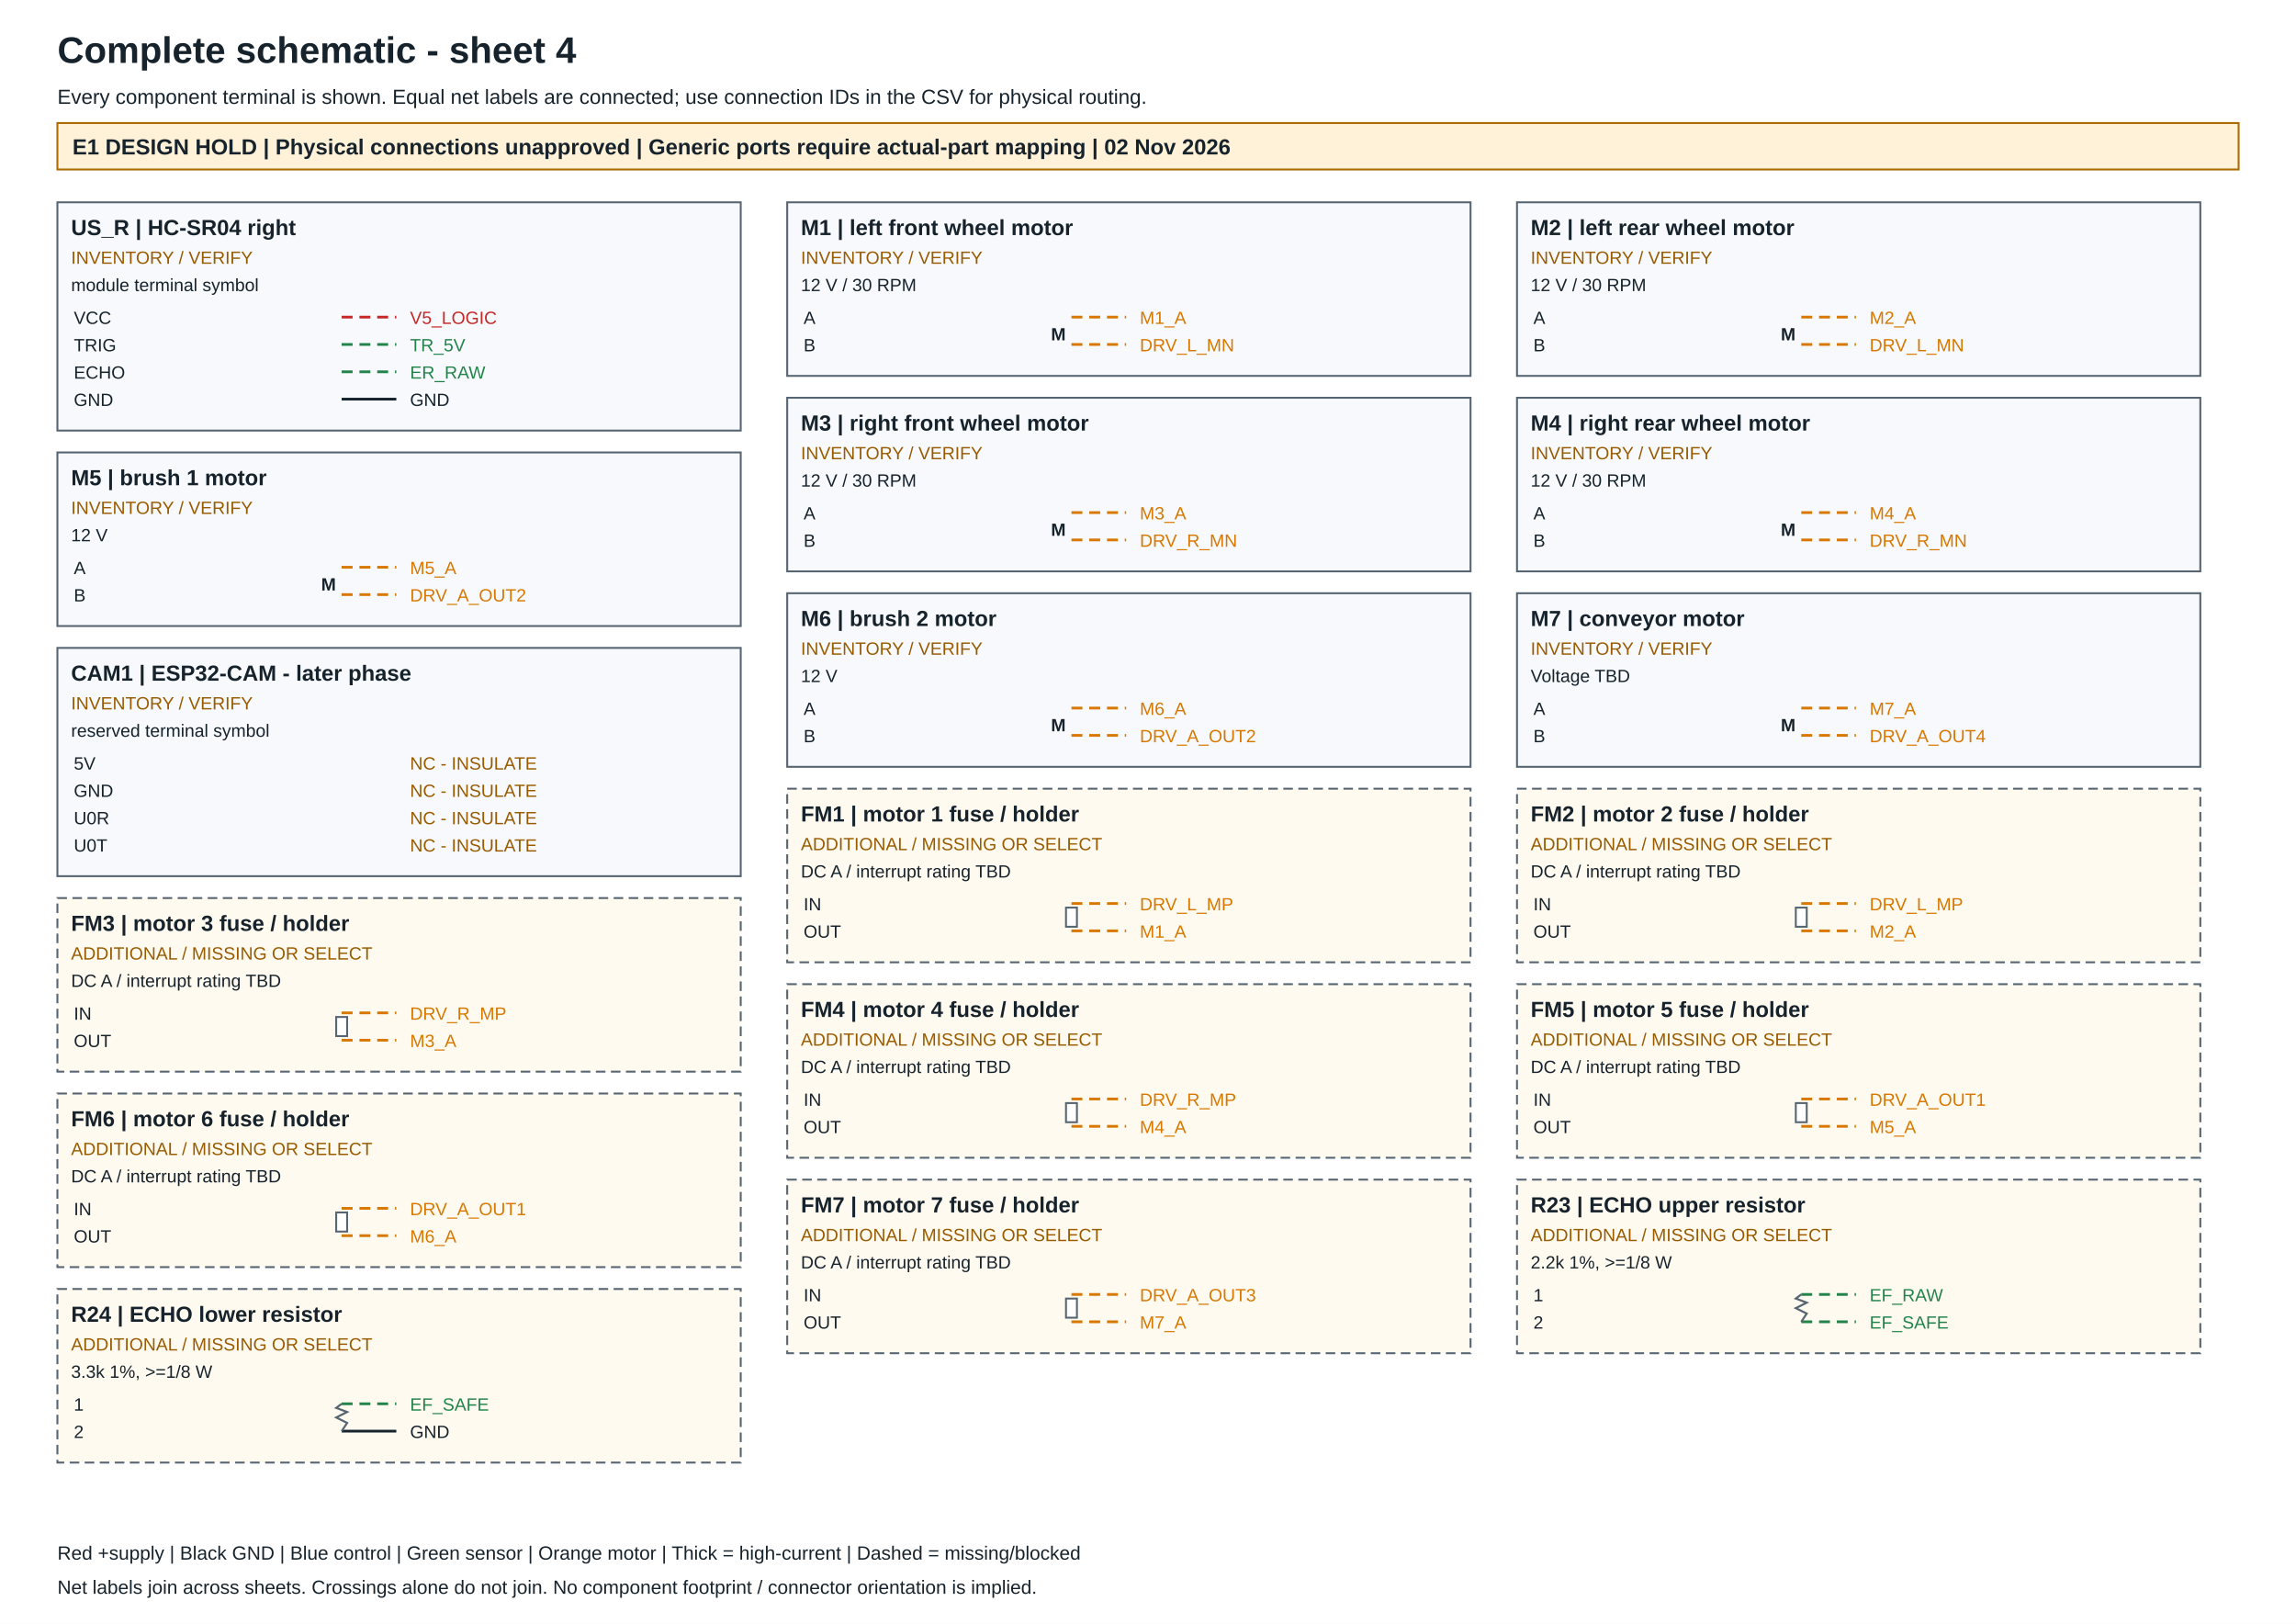
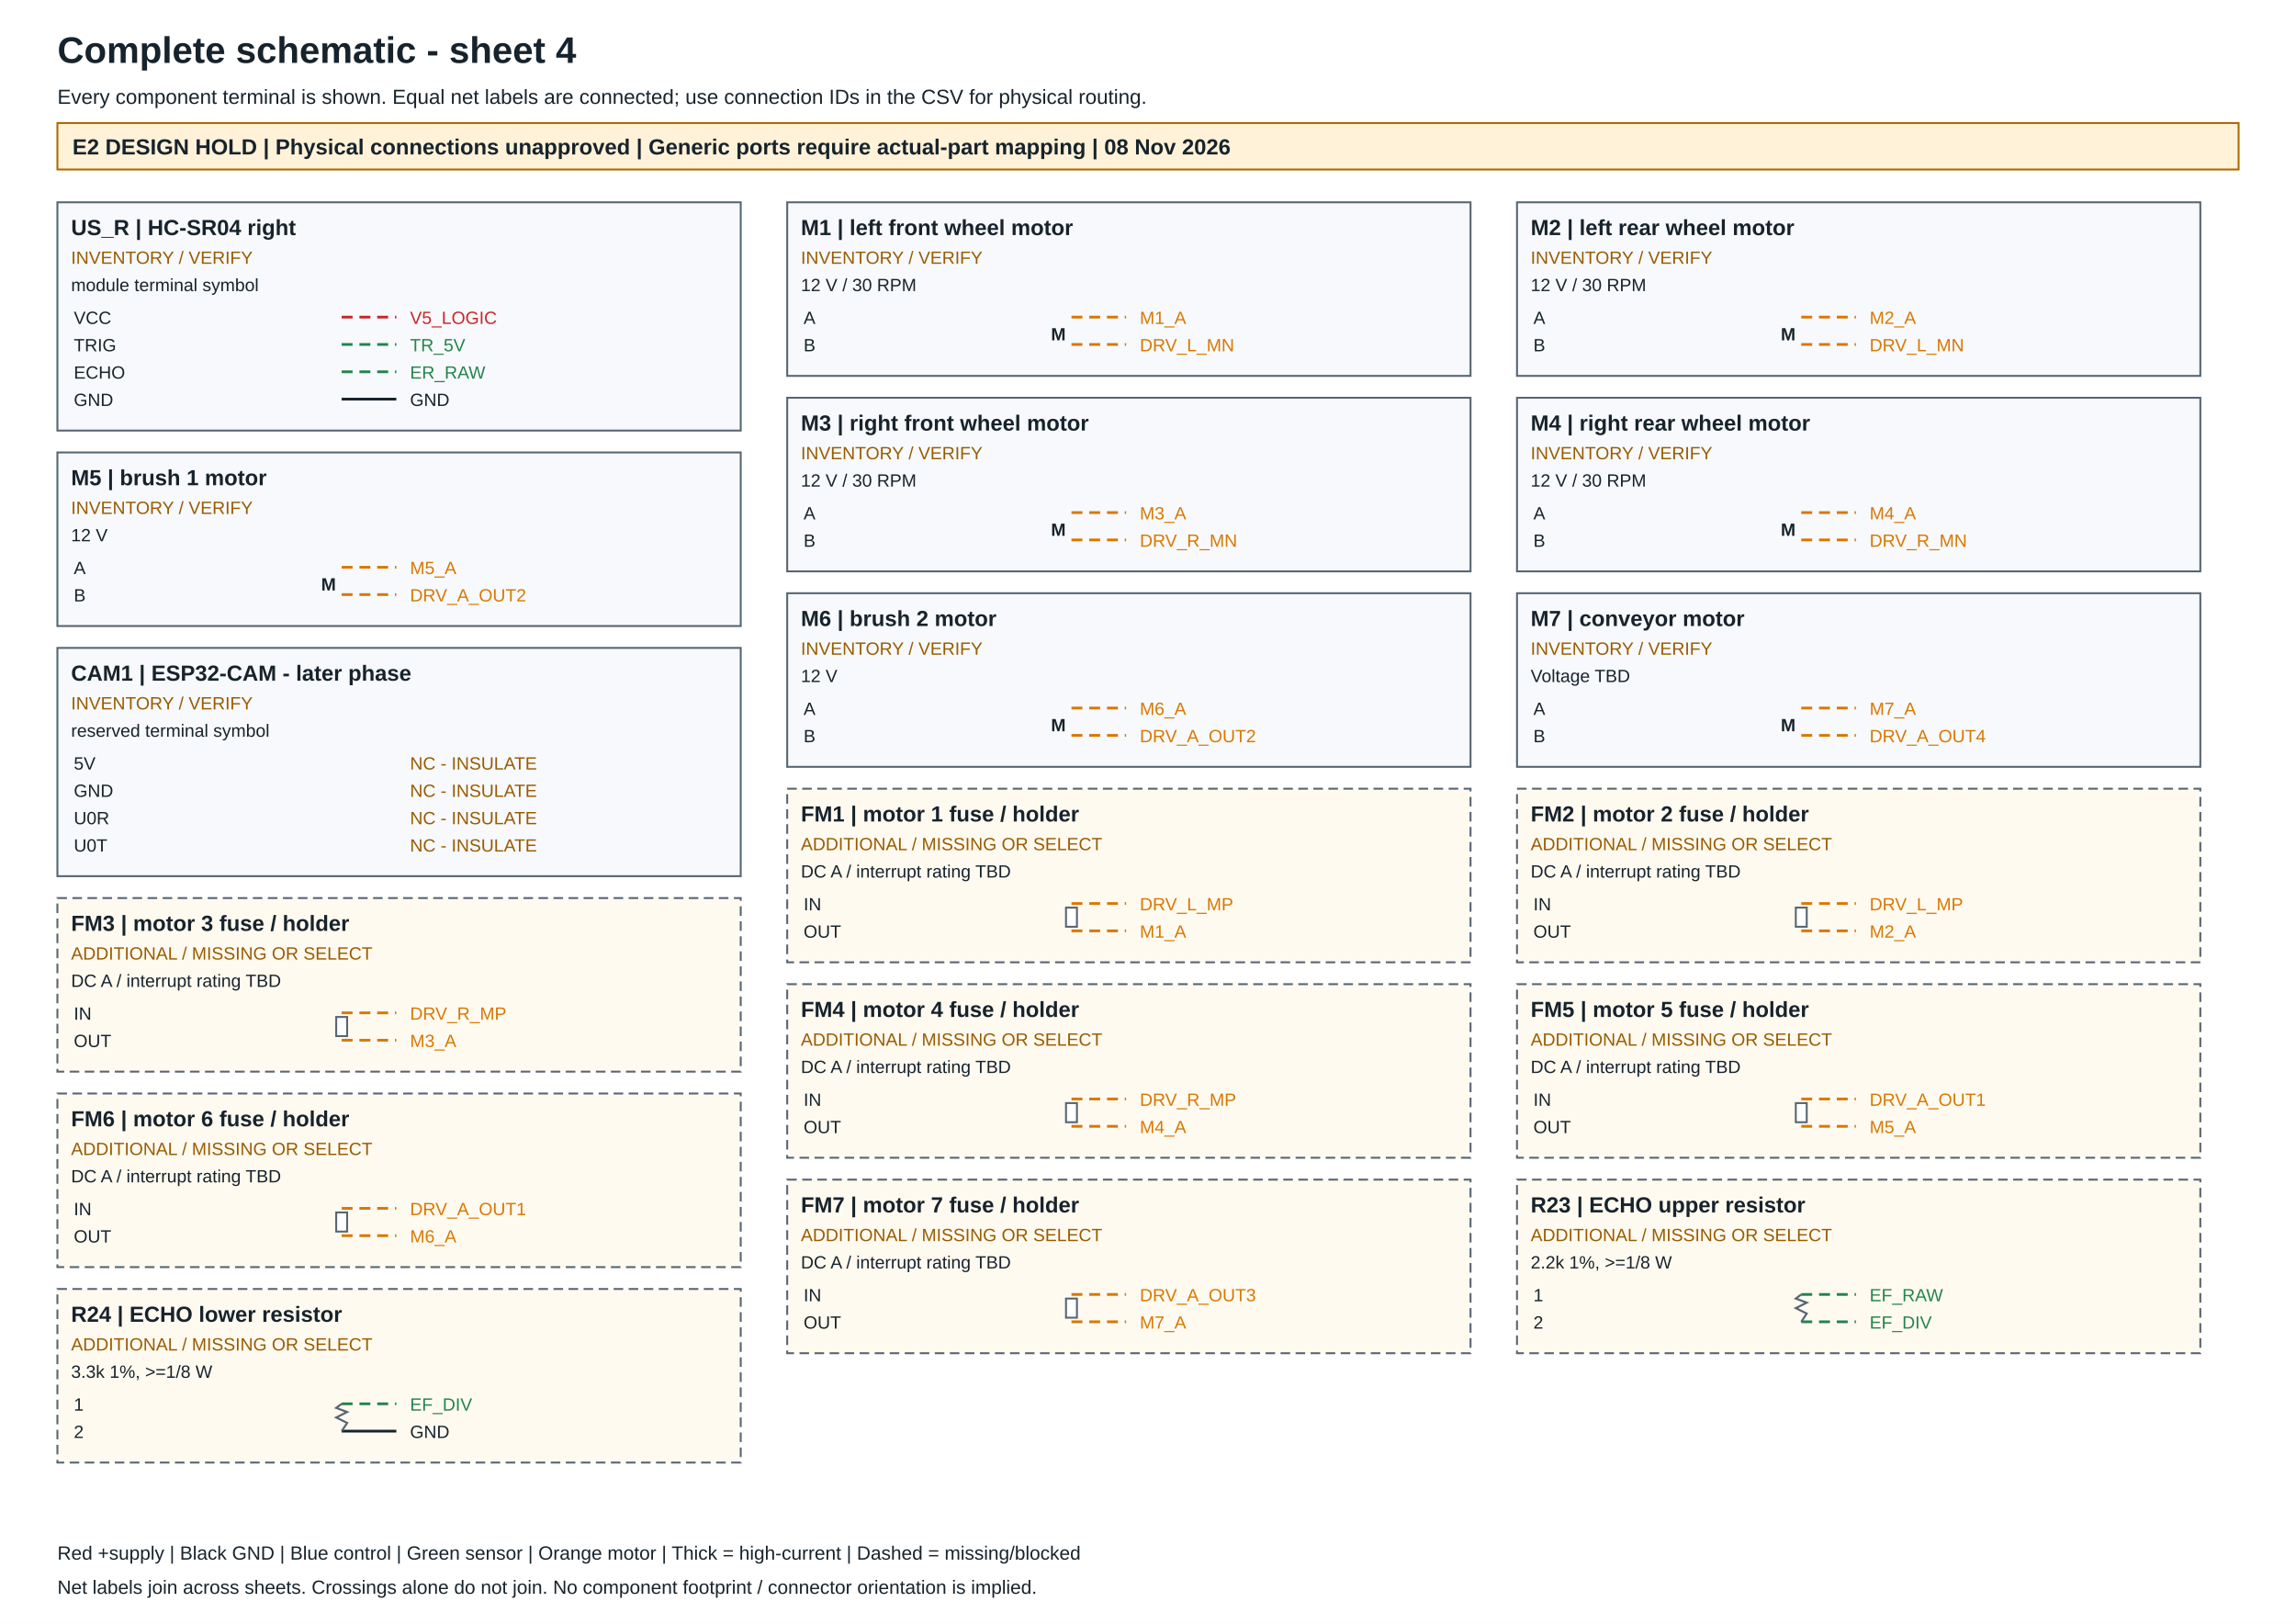
<svg xmlns="http://www.w3.org/2000/svg" width="420mm" height="297mm" viewBox="0 0 1680 1188">
  <rect width="1680" height="1188" fill="white" />
  <text x="42" y="46" font-family="Arial, sans-serif" font-size="27" font-weight="bold" fill="#17232c">Complete schematic - sheet 4</text>
  <text x="42" y="76" font-family="Arial, sans-serif" font-size="15" font-weight="normal" fill="#17232c">Every component terminal is shown. Equal net labels are connected; use connection IDs in the CSV for physical routing.</text>
  <rect x="42" y="90" width="1596" height="34" fill="#fff2d8" stroke="#ad6a00" stroke-width="1.4" />
-   <text x="53" y="113" font-family="Arial, sans-serif" font-size="16" font-weight="bold" fill="#17232c">E1 DESIGN HOLD | Physical connections unapproved | Generic ports require actual-part mapping | 02 Nov 2026</text>
+   <text x="53" y="113" font-family="Arial, sans-serif" font-size="16" font-weight="bold" fill="#17232c">E2 DESIGN HOLD | Physical connections unapproved | Generic ports require actual-part mapping | 08 Nov 2026</text>
  <text x="42" y="1141" font-family="Arial, sans-serif" font-size="14" font-weight="normal" fill="#17232c">Red +supply | Black GND | Blue control | Green sensor | Orange motor | Thick = high-current | Dashed = missing/blocked</text>
  <text x="42" y="1166" font-family="Arial, sans-serif" font-size="14" font-weight="normal" fill="#17232c">Net labels join across sheets. Crossings alone do not join. No component footprint / connector orientation is implied.</text>
  <rect x="42" y="148" width="500" height="167" fill="#f7f9fc" stroke="#576572" stroke-width="1.4" />
  <text x="52" y="172" font-family="Arial, sans-serif" font-size="16" font-weight="bold" fill="#17232c">US_R | HC-SR04 right</text>
  <text x="52" y="193" font-family="Arial, sans-serif" font-size="13" font-weight="normal" fill="#995b00">INVENTORY / VERIFY</text>
  <text x="52" y="213" font-family="Arial, sans-serif" font-size="13" font-weight="normal" fill="#17232c">module terminal symbol</text>
  <text x="54" y="237" font-family="Arial, sans-serif" font-size="13" font-weight="normal" fill="#17232c">VCC</text>
  <polyline points="250,232 290,232" fill="none" stroke="#c62828" stroke-width="2" stroke-dasharray="8 5" />
  <text data-terminal="US_R.VCC" data-net="V5_LOGIC" x="300" y="237" font-family="Arial, sans-serif" font-size="13" font-weight="normal" fill="#c62828">V5_LOGIC</text>
  <text x="54" y="257" font-family="Arial, sans-serif" font-size="13" font-weight="normal" fill="#17232c">TRIG</text>
  <polyline points="250,252 290,252" fill="none" stroke="#23844b" stroke-width="2" stroke-dasharray="8 5" />
  <text data-terminal="US_R.TRIG" data-net="TR_5V" x="300" y="257" font-family="Arial, sans-serif" font-size="13" font-weight="normal" fill="#23844b">TR_5V</text>
  <text x="54" y="277" font-family="Arial, sans-serif" font-size="13" font-weight="normal" fill="#17232c">ECHO</text>
  <polyline points="250,272 290,272" fill="none" stroke="#23844b" stroke-width="2" stroke-dasharray="8 5" />
  <text data-terminal="US_R.ECHO" data-net="ER_RAW" x="300" y="277" font-family="Arial, sans-serif" font-size="13" font-weight="normal" fill="#23844b">ER_RAW</text>
  <text x="54" y="297" font-family="Arial, sans-serif" font-size="13" font-weight="normal" fill="#17232c">GND</text>
  <polyline points="250,292 290,292" fill="none" stroke="#17232c" stroke-width="2" />
  <text data-terminal="US_R.GND" data-net="GND" x="300" y="297" font-family="Arial, sans-serif" font-size="13" font-weight="normal" fill="#17232c">GND</text>
  <rect x="576" y="148" width="500" height="127" fill="#f7f9fc" stroke="#576572" stroke-width="1.4" />
  <text x="586" y="172" font-family="Arial, sans-serif" font-size="16" font-weight="bold" fill="#17232c">M1 | left front wheel motor</text>
  <text x="586" y="193" font-family="Arial, sans-serif" font-size="13" font-weight="normal" fill="#995b00">INVENTORY / VERIFY</text>
  <text x="586" y="213" font-family="Arial, sans-serif" font-size="13" font-weight="normal" fill="#17232c">12 V / 30 RPM</text>
  <text x="588" y="237" font-family="Arial, sans-serif" font-size="13" font-weight="normal" fill="#17232c">A</text>
  <polyline points="784,232 824,232" fill="none" stroke="#d87800" stroke-width="2" stroke-dasharray="8 5" />
  <text data-terminal="M1.A" data-net="M1_A" x="834" y="237" font-family="Arial, sans-serif" font-size="13" font-weight="normal" fill="#d87800">M1_A</text>
  <text x="588" y="257" font-family="Arial, sans-serif" font-size="13" font-weight="normal" fill="#17232c">B</text>
  <polyline points="784,252 824,252" fill="none" stroke="#d87800" stroke-width="2" stroke-dasharray="8 5" />
  <text data-terminal="M1.B" data-net="DRV_L_MN" x="834" y="257" font-family="Arial, sans-serif" font-size="13" font-weight="normal" fill="#d87800">DRV_L_MN</text>
  <text x="769" y="249" font-family="Arial, sans-serif" font-size="13" font-weight="bold" fill="#17232c">M</text>
  <rect x="1110" y="148" width="500" height="127" fill="#f7f9fc" stroke="#576572" stroke-width="1.4" />
  <text x="1120" y="172" font-family="Arial, sans-serif" font-size="16" font-weight="bold" fill="#17232c">M2 | left rear wheel motor</text>
  <text x="1120" y="193" font-family="Arial, sans-serif" font-size="13" font-weight="normal" fill="#995b00">INVENTORY / VERIFY</text>
  <text x="1120" y="213" font-family="Arial, sans-serif" font-size="13" font-weight="normal" fill="#17232c">12 V / 30 RPM</text>
  <text x="1122" y="237" font-family="Arial, sans-serif" font-size="13" font-weight="normal" fill="#17232c">A</text>
  <polyline points="1318,232 1358,232" fill="none" stroke="#d87800" stroke-width="2" stroke-dasharray="8 5" />
  <text data-terminal="M2.A" data-net="M2_A" x="1368" y="237" font-family="Arial, sans-serif" font-size="13" font-weight="normal" fill="#d87800">M2_A</text>
  <text x="1122" y="257" font-family="Arial, sans-serif" font-size="13" font-weight="normal" fill="#17232c">B</text>
  <polyline points="1318,252 1358,252" fill="none" stroke="#d87800" stroke-width="2" stroke-dasharray="8 5" />
  <text data-terminal="M2.B" data-net="DRV_L_MN" x="1368" y="257" font-family="Arial, sans-serif" font-size="13" font-weight="normal" fill="#d87800">DRV_L_MN</text>
  <text x="1303" y="249" font-family="Arial, sans-serif" font-size="13" font-weight="bold" fill="#17232c">M</text>
  <rect x="576" y="291" width="500" height="127" fill="#f7f9fc" stroke="#576572" stroke-width="1.4" />
  <text x="586" y="315" font-family="Arial, sans-serif" font-size="16" font-weight="bold" fill="#17232c">M3 | right front wheel motor</text>
  <text x="586" y="336" font-family="Arial, sans-serif" font-size="13" font-weight="normal" fill="#995b00">INVENTORY / VERIFY</text>
  <text x="586" y="356" font-family="Arial, sans-serif" font-size="13" font-weight="normal" fill="#17232c">12 V / 30 RPM</text>
  <text x="588" y="380" font-family="Arial, sans-serif" font-size="13" font-weight="normal" fill="#17232c">A</text>
  <polyline points="784,375 824,375" fill="none" stroke="#d87800" stroke-width="2" stroke-dasharray="8 5" />
  <text data-terminal="M3.A" data-net="M3_A" x="834" y="380" font-family="Arial, sans-serif" font-size="13" font-weight="normal" fill="#d87800">M3_A</text>
  <text x="588" y="400" font-family="Arial, sans-serif" font-size="13" font-weight="normal" fill="#17232c">B</text>
  <polyline points="784,395 824,395" fill="none" stroke="#d87800" stroke-width="2" stroke-dasharray="8 5" />
  <text data-terminal="M3.B" data-net="DRV_R_MN" x="834" y="400" font-family="Arial, sans-serif" font-size="13" font-weight="normal" fill="#d87800">DRV_R_MN</text>
  <text x="769" y="392" font-family="Arial, sans-serif" font-size="13" font-weight="bold" fill="#17232c">M</text>
  <rect x="1110" y="291" width="500" height="127" fill="#f7f9fc" stroke="#576572" stroke-width="1.4" />
  <text x="1120" y="315" font-family="Arial, sans-serif" font-size="16" font-weight="bold" fill="#17232c">M4 | right rear wheel motor</text>
  <text x="1120" y="336" font-family="Arial, sans-serif" font-size="13" font-weight="normal" fill="#995b00">INVENTORY / VERIFY</text>
  <text x="1120" y="356" font-family="Arial, sans-serif" font-size="13" font-weight="normal" fill="#17232c">12 V / 30 RPM</text>
  <text x="1122" y="380" font-family="Arial, sans-serif" font-size="13" font-weight="normal" fill="#17232c">A</text>
  <polyline points="1318,375 1358,375" fill="none" stroke="#d87800" stroke-width="2" stroke-dasharray="8 5" />
  <text data-terminal="M4.A" data-net="M4_A" x="1368" y="380" font-family="Arial, sans-serif" font-size="13" font-weight="normal" fill="#d87800">M4_A</text>
  <text x="1122" y="400" font-family="Arial, sans-serif" font-size="13" font-weight="normal" fill="#17232c">B</text>
  <polyline points="1318,395 1358,395" fill="none" stroke="#d87800" stroke-width="2" stroke-dasharray="8 5" />
  <text data-terminal="M4.B" data-net="DRV_R_MN" x="1368" y="400" font-family="Arial, sans-serif" font-size="13" font-weight="normal" fill="#d87800">DRV_R_MN</text>
  <text x="1303" y="392" font-family="Arial, sans-serif" font-size="13" font-weight="bold" fill="#17232c">M</text>
  <rect x="42" y="331" width="500" height="127" fill="#f7f9fc" stroke="#576572" stroke-width="1.4" />
  <text x="52" y="355" font-family="Arial, sans-serif" font-size="16" font-weight="bold" fill="#17232c">M5 | brush 1 motor</text>
  <text x="52" y="376" font-family="Arial, sans-serif" font-size="13" font-weight="normal" fill="#995b00">INVENTORY / VERIFY</text>
  <text x="52" y="396" font-family="Arial, sans-serif" font-size="13" font-weight="normal" fill="#17232c">12 V</text>
  <text x="54" y="420" font-family="Arial, sans-serif" font-size="13" font-weight="normal" fill="#17232c">A</text>
  <polyline points="250,415 290,415" fill="none" stroke="#d87800" stroke-width="2" stroke-dasharray="8 5" />
  <text data-terminal="M5.A" data-net="M5_A" x="300" y="420" font-family="Arial, sans-serif" font-size="13" font-weight="normal" fill="#d87800">M5_A</text>
  <text x="54" y="440" font-family="Arial, sans-serif" font-size="13" font-weight="normal" fill="#17232c">B</text>
  <polyline points="250,435 290,435" fill="none" stroke="#d87800" stroke-width="2" stroke-dasharray="8 5" />
  <text data-terminal="M5.B" data-net="DRV_A_OUT2" x="300" y="440" font-family="Arial, sans-serif" font-size="13" font-weight="normal" fill="#d87800">DRV_A_OUT2</text>
  <text x="235" y="432" font-family="Arial, sans-serif" font-size="13" font-weight="bold" fill="#17232c">M</text>
  <rect x="576" y="434" width="500" height="127" fill="#f7f9fc" stroke="#576572" stroke-width="1.4" />
  <text x="586" y="458" font-family="Arial, sans-serif" font-size="16" font-weight="bold" fill="#17232c">M6 | brush 2 motor</text>
  <text x="586" y="479" font-family="Arial, sans-serif" font-size="13" font-weight="normal" fill="#995b00">INVENTORY / VERIFY</text>
  <text x="586" y="499" font-family="Arial, sans-serif" font-size="13" font-weight="normal" fill="#17232c">12 V</text>
  <text x="588" y="523" font-family="Arial, sans-serif" font-size="13" font-weight="normal" fill="#17232c">A</text>
  <polyline points="784,518 824,518" fill="none" stroke="#d87800" stroke-width="2" stroke-dasharray="8 5" />
  <text data-terminal="M6.A" data-net="M6_A" x="834" y="523" font-family="Arial, sans-serif" font-size="13" font-weight="normal" fill="#d87800">M6_A</text>
  <text x="588" y="543" font-family="Arial, sans-serif" font-size="13" font-weight="normal" fill="#17232c">B</text>
  <polyline points="784,538 824,538" fill="none" stroke="#d87800" stroke-width="2" stroke-dasharray="8 5" />
  <text data-terminal="M6.B" data-net="DRV_A_OUT2" x="834" y="543" font-family="Arial, sans-serif" font-size="13" font-weight="normal" fill="#d87800">DRV_A_OUT2</text>
  <text x="769" y="535" font-family="Arial, sans-serif" font-size="13" font-weight="bold" fill="#17232c">M</text>
  <rect x="1110" y="434" width="500" height="127" fill="#f7f9fc" stroke="#576572" stroke-width="1.4" />
  <text x="1120" y="458" font-family="Arial, sans-serif" font-size="16" font-weight="bold" fill="#17232c">M7 | conveyor motor</text>
  <text x="1120" y="479" font-family="Arial, sans-serif" font-size="13" font-weight="normal" fill="#995b00">INVENTORY / VERIFY</text>
  <text x="1120" y="499" font-family="Arial, sans-serif" font-size="13" font-weight="normal" fill="#17232c">Voltage TBD</text>
  <text x="1122" y="523" font-family="Arial, sans-serif" font-size="13" font-weight="normal" fill="#17232c">A</text>
  <polyline points="1318,518 1358,518" fill="none" stroke="#d87800" stroke-width="2" stroke-dasharray="8 5" />
  <text data-terminal="M7.A" data-net="M7_A" x="1368" y="523" font-family="Arial, sans-serif" font-size="13" font-weight="normal" fill="#d87800">M7_A</text>
  <text x="1122" y="543" font-family="Arial, sans-serif" font-size="13" font-weight="normal" fill="#17232c">B</text>
  <polyline points="1318,538 1358,538" fill="none" stroke="#d87800" stroke-width="2" stroke-dasharray="8 5" />
  <text data-terminal="M7.B" data-net="DRV_A_OUT4" x="1368" y="543" font-family="Arial, sans-serif" font-size="13" font-weight="normal" fill="#d87800">DRV_A_OUT4</text>
  <text x="1303" y="535" font-family="Arial, sans-serif" font-size="13" font-weight="bold" fill="#17232c">M</text>
  <rect x="42" y="474" width="500" height="167" fill="#f7f9fc" stroke="#576572" stroke-width="1.4" />
  <text x="52" y="498" font-family="Arial, sans-serif" font-size="16" font-weight="bold" fill="#17232c">CAM1 | ESP32-CAM - later phase</text>
  <text x="52" y="519" font-family="Arial, sans-serif" font-size="13" font-weight="normal" fill="#995b00">INVENTORY / VERIFY</text>
  <text x="52" y="539" font-family="Arial, sans-serif" font-size="13" font-weight="normal" fill="#17232c">reserved terminal symbol</text>
  <text x="54" y="563" font-family="Arial, sans-serif" font-size="13" font-weight="normal" fill="#17232c">5V</text>
  <text data-terminal="CAM1.5V" data-net="NO_CONNECT" x="300" y="563" font-family="Arial, sans-serif" font-size="13" font-weight="normal" fill="#995b00">NC - INSULATE</text>
  <text x="54" y="583" font-family="Arial, sans-serif" font-size="13" font-weight="normal" fill="#17232c">GND</text>
  <text data-terminal="CAM1.GND" data-net="NO_CONNECT" x="300" y="583" font-family="Arial, sans-serif" font-size="13" font-weight="normal" fill="#995b00">NC - INSULATE</text>
  <text x="54" y="603" font-family="Arial, sans-serif" font-size="13" font-weight="normal" fill="#17232c">U0R</text>
  <text data-terminal="CAM1.U0R" data-net="NO_CONNECT" x="300" y="603" font-family="Arial, sans-serif" font-size="13" font-weight="normal" fill="#995b00">NC - INSULATE</text>
  <text x="54" y="623" font-family="Arial, sans-serif" font-size="13" font-weight="normal" fill="#17232c">U0T</text>
  <text data-terminal="CAM1.U0T" data-net="NO_CONNECT" x="300" y="623" font-family="Arial, sans-serif" font-size="13" font-weight="normal" fill="#995b00">NC - INSULATE</text>
  <rect x="576" y="577" width="500" height="127" fill="#fffaf0" stroke="#576572" stroke-width="1.4" stroke-dasharray="7 4" />
  <text x="586" y="601" font-family="Arial, sans-serif" font-size="16" font-weight="bold" fill="#17232c">FM1 | motor 1 fuse / holder</text>
  <text x="586" y="622" font-family="Arial, sans-serif" font-size="13" font-weight="normal" fill="#995b00">ADDITIONAL / MISSING OR SELECT</text>
  <text x="586" y="642" font-family="Arial, sans-serif" font-size="13" font-weight="normal" fill="#17232c">DC A / interrupt rating TBD</text>
  <text x="588" y="666" font-family="Arial, sans-serif" font-size="13" font-weight="normal" fill="#17232c">IN</text>
  <polyline points="784,661 824,661" fill="none" stroke="#d87800" stroke-width="2" stroke-dasharray="8 5" />
  <text data-terminal="FM1.IN" data-net="DRV_L_MP" x="834" y="666" font-family="Arial, sans-serif" font-size="13" font-weight="normal" fill="#d87800">DRV_L_MP</text>
  <text x="588" y="686" font-family="Arial, sans-serif" font-size="13" font-weight="normal" fill="#17232c">OUT</text>
  <polyline points="784,681 824,681" fill="none" stroke="#d87800" stroke-width="2" stroke-dasharray="8 5" />
  <text data-terminal="FM1.OUT" data-net="M1_A" x="834" y="686" font-family="Arial, sans-serif" font-size="13" font-weight="normal" fill="#d87800">M1_A</text>
  <rect x="780" y="664" width="8" height="14" fill="white" stroke="#576572" stroke-width="1.4" />
  <rect x="1110" y="577" width="500" height="127" fill="#fffaf0" stroke="#576572" stroke-width="1.4" stroke-dasharray="7 4" />
  <text x="1120" y="601" font-family="Arial, sans-serif" font-size="16" font-weight="bold" fill="#17232c">FM2 | motor 2 fuse / holder</text>
  <text x="1120" y="622" font-family="Arial, sans-serif" font-size="13" font-weight="normal" fill="#995b00">ADDITIONAL / MISSING OR SELECT</text>
  <text x="1120" y="642" font-family="Arial, sans-serif" font-size="13" font-weight="normal" fill="#17232c">DC A / interrupt rating TBD</text>
  <text x="1122" y="666" font-family="Arial, sans-serif" font-size="13" font-weight="normal" fill="#17232c">IN</text>
  <polyline points="1318,661 1358,661" fill="none" stroke="#d87800" stroke-width="2" stroke-dasharray="8 5" />
  <text data-terminal="FM2.IN" data-net="DRV_L_MP" x="1368" y="666" font-family="Arial, sans-serif" font-size="13" font-weight="normal" fill="#d87800">DRV_L_MP</text>
  <text x="1122" y="686" font-family="Arial, sans-serif" font-size="13" font-weight="normal" fill="#17232c">OUT</text>
  <polyline points="1318,681 1358,681" fill="none" stroke="#d87800" stroke-width="2" stroke-dasharray="8 5" />
  <text data-terminal="FM2.OUT" data-net="M2_A" x="1368" y="686" font-family="Arial, sans-serif" font-size="13" font-weight="normal" fill="#d87800">M2_A</text>
  <rect x="1314" y="664" width="8" height="14" fill="white" stroke="#576572" stroke-width="1.4" />
  <rect x="42" y="657" width="500" height="127" fill="#fffaf0" stroke="#576572" stroke-width="1.4" stroke-dasharray="7 4" />
  <text x="52" y="681" font-family="Arial, sans-serif" font-size="16" font-weight="bold" fill="#17232c">FM3 | motor 3 fuse / holder</text>
  <text x="52" y="702" font-family="Arial, sans-serif" font-size="13" font-weight="normal" fill="#995b00">ADDITIONAL / MISSING OR SELECT</text>
  <text x="52" y="722" font-family="Arial, sans-serif" font-size="13" font-weight="normal" fill="#17232c">DC A / interrupt rating TBD</text>
  <text x="54" y="746" font-family="Arial, sans-serif" font-size="13" font-weight="normal" fill="#17232c">IN</text>
  <polyline points="250,741 290,741" fill="none" stroke="#d87800" stroke-width="2" stroke-dasharray="8 5" />
  <text data-terminal="FM3.IN" data-net="DRV_R_MP" x="300" y="746" font-family="Arial, sans-serif" font-size="13" font-weight="normal" fill="#d87800">DRV_R_MP</text>
  <text x="54" y="766" font-family="Arial, sans-serif" font-size="13" font-weight="normal" fill="#17232c">OUT</text>
  <polyline points="250,761 290,761" fill="none" stroke="#d87800" stroke-width="2" stroke-dasharray="8 5" />
  <text data-terminal="FM3.OUT" data-net="M3_A" x="300" y="766" font-family="Arial, sans-serif" font-size="13" font-weight="normal" fill="#d87800">M3_A</text>
  <rect x="246" y="744" width="8" height="14" fill="white" stroke="#576572" stroke-width="1.4" />
  <rect x="576" y="720" width="500" height="127" fill="#fffaf0" stroke="#576572" stroke-width="1.4" stroke-dasharray="7 4" />
  <text x="586" y="744" font-family="Arial, sans-serif" font-size="16" font-weight="bold" fill="#17232c">FM4 | motor 4 fuse / holder</text>
  <text x="586" y="765" font-family="Arial, sans-serif" font-size="13" font-weight="normal" fill="#995b00">ADDITIONAL / MISSING OR SELECT</text>
  <text x="586" y="785" font-family="Arial, sans-serif" font-size="13" font-weight="normal" fill="#17232c">DC A / interrupt rating TBD</text>
  <text x="588" y="809" font-family="Arial, sans-serif" font-size="13" font-weight="normal" fill="#17232c">IN</text>
  <polyline points="784,804 824,804" fill="none" stroke="#d87800" stroke-width="2" stroke-dasharray="8 5" />
  <text data-terminal="FM4.IN" data-net="DRV_R_MP" x="834" y="809" font-family="Arial, sans-serif" font-size="13" font-weight="normal" fill="#d87800">DRV_R_MP</text>
  <text x="588" y="829" font-family="Arial, sans-serif" font-size="13" font-weight="normal" fill="#17232c">OUT</text>
  <polyline points="784,824 824,824" fill="none" stroke="#d87800" stroke-width="2" stroke-dasharray="8 5" />
  <text data-terminal="FM4.OUT" data-net="M4_A" x="834" y="829" font-family="Arial, sans-serif" font-size="13" font-weight="normal" fill="#d87800">M4_A</text>
  <rect x="780" y="807" width="8" height="14" fill="white" stroke="#576572" stroke-width="1.4" />
  <rect x="1110" y="720" width="500" height="127" fill="#fffaf0" stroke="#576572" stroke-width="1.4" stroke-dasharray="7 4" />
  <text x="1120" y="744" font-family="Arial, sans-serif" font-size="16" font-weight="bold" fill="#17232c">FM5 | motor 5 fuse / holder</text>
  <text x="1120" y="765" font-family="Arial, sans-serif" font-size="13" font-weight="normal" fill="#995b00">ADDITIONAL / MISSING OR SELECT</text>
  <text x="1120" y="785" font-family="Arial, sans-serif" font-size="13" font-weight="normal" fill="#17232c">DC A / interrupt rating TBD</text>
  <text x="1122" y="809" font-family="Arial, sans-serif" font-size="13" font-weight="normal" fill="#17232c">IN</text>
  <polyline points="1318,804 1358,804" fill="none" stroke="#d87800" stroke-width="2" stroke-dasharray="8 5" />
  <text data-terminal="FM5.IN" data-net="DRV_A_OUT1" x="1368" y="809" font-family="Arial, sans-serif" font-size="13" font-weight="normal" fill="#d87800">DRV_A_OUT1</text>
  <text x="1122" y="829" font-family="Arial, sans-serif" font-size="13" font-weight="normal" fill="#17232c">OUT</text>
  <polyline points="1318,824 1358,824" fill="none" stroke="#d87800" stroke-width="2" stroke-dasharray="8 5" />
  <text data-terminal="FM5.OUT" data-net="M5_A" x="1368" y="829" font-family="Arial, sans-serif" font-size="13" font-weight="normal" fill="#d87800">M5_A</text>
  <rect x="1314" y="807" width="8" height="14" fill="white" stroke="#576572" stroke-width="1.4" />
  <rect x="42" y="800" width="500" height="127" fill="#fffaf0" stroke="#576572" stroke-width="1.4" stroke-dasharray="7 4" />
  <text x="52" y="824" font-family="Arial, sans-serif" font-size="16" font-weight="bold" fill="#17232c">FM6 | motor 6 fuse / holder</text>
  <text x="52" y="845" font-family="Arial, sans-serif" font-size="13" font-weight="normal" fill="#995b00">ADDITIONAL / MISSING OR SELECT</text>
  <text x="52" y="865" font-family="Arial, sans-serif" font-size="13" font-weight="normal" fill="#17232c">DC A / interrupt rating TBD</text>
  <text x="54" y="889" font-family="Arial, sans-serif" font-size="13" font-weight="normal" fill="#17232c">IN</text>
  <polyline points="250,884 290,884" fill="none" stroke="#d87800" stroke-width="2" stroke-dasharray="8 5" />
  <text data-terminal="FM6.IN" data-net="DRV_A_OUT1" x="300" y="889" font-family="Arial, sans-serif" font-size="13" font-weight="normal" fill="#d87800">DRV_A_OUT1</text>
  <text x="54" y="909" font-family="Arial, sans-serif" font-size="13" font-weight="normal" fill="#17232c">OUT</text>
  <polyline points="250,904 290,904" fill="none" stroke="#d87800" stroke-width="2" stroke-dasharray="8 5" />
  <text data-terminal="FM6.OUT" data-net="M6_A" x="300" y="909" font-family="Arial, sans-serif" font-size="13" font-weight="normal" fill="#d87800">M6_A</text>
  <rect x="246" y="887" width="8" height="14" fill="white" stroke="#576572" stroke-width="1.4" />
  <rect x="576" y="863" width="500" height="127" fill="#fffaf0" stroke="#576572" stroke-width="1.4" stroke-dasharray="7 4" />
  <text x="586" y="887" font-family="Arial, sans-serif" font-size="16" font-weight="bold" fill="#17232c">FM7 | motor 7 fuse / holder</text>
  <text x="586" y="908" font-family="Arial, sans-serif" font-size="13" font-weight="normal" fill="#995b00">ADDITIONAL / MISSING OR SELECT</text>
  <text x="586" y="928" font-family="Arial, sans-serif" font-size="13" font-weight="normal" fill="#17232c">DC A / interrupt rating TBD</text>
  <text x="588" y="952" font-family="Arial, sans-serif" font-size="13" font-weight="normal" fill="#17232c">IN</text>
  <polyline points="784,947 824,947" fill="none" stroke="#d87800" stroke-width="2" stroke-dasharray="8 5" />
  <text data-terminal="FM7.IN" data-net="DRV_A_OUT3" x="834" y="952" font-family="Arial, sans-serif" font-size="13" font-weight="normal" fill="#d87800">DRV_A_OUT3</text>
  <text x="588" y="972" font-family="Arial, sans-serif" font-size="13" font-weight="normal" fill="#17232c">OUT</text>
  <polyline points="784,967 824,967" fill="none" stroke="#d87800" stroke-width="2" stroke-dasharray="8 5" />
  <text data-terminal="FM7.OUT" data-net="M7_A" x="834" y="972" font-family="Arial, sans-serif" font-size="13" font-weight="normal" fill="#d87800">M7_A</text>
  <rect x="780" y="950" width="8" height="14" fill="white" stroke="#576572" stroke-width="1.4" />
  <rect x="1110" y="863" width="500" height="127" fill="#fffaf0" stroke="#576572" stroke-width="1.4" stroke-dasharray="7 4" />
  <text x="1120" y="887" font-family="Arial, sans-serif" font-size="16" font-weight="bold" fill="#17232c">R23 | ECHO upper resistor</text>
  <text x="1120" y="908" font-family="Arial, sans-serif" font-size="13" font-weight="normal" fill="#995b00">ADDITIONAL / MISSING OR SELECT</text>
  <text x="1120" y="928" font-family="Arial, sans-serif" font-size="13" font-weight="normal" fill="#17232c">2.2k 1%, &gt;=1/8 W</text>
  <text x="1122" y="952" font-family="Arial, sans-serif" font-size="13" font-weight="normal" fill="#17232c">1</text>
  <polyline points="1318,947 1358,947" fill="none" stroke="#23844b" stroke-width="2" stroke-dasharray="8 5" />
  <text data-terminal="R23.1" data-net="EF_RAW" x="1368" y="952" font-family="Arial, sans-serif" font-size="13" font-weight="normal" fill="#23844b">EF_RAW</text>
  <text x="1122" y="972" font-family="Arial, sans-serif" font-size="13" font-weight="normal" fill="#17232c">2</text>
  <polyline points="1318,967 1358,967" fill="none" stroke="#23844b" stroke-width="2" stroke-dasharray="8 5" />
-   <text data-terminal="R23.2" data-net="EF_SAFE" x="1368" y="972" font-family="Arial, sans-serif" font-size="13" font-weight="normal" fill="#23844b">EF_SAFE</text>
+   <text data-terminal="R23.2" data-net="EF_DIV" x="1368" y="972" font-family="Arial, sans-serif" font-size="13" font-weight="normal" fill="#23844b">EF_DIV</text>
  <polyline points="1318,947 1314,950 1322,953 1314,957 1322,961 1318,967" fill="none" stroke="#576572" stroke-width="1.5" />
  <rect x="42" y="943" width="500" height="127" fill="#fffaf0" stroke="#576572" stroke-width="1.4" stroke-dasharray="7 4" />
  <text x="52" y="967" font-family="Arial, sans-serif" font-size="16" font-weight="bold" fill="#17232c">R24 | ECHO lower resistor</text>
  <text x="52" y="988" font-family="Arial, sans-serif" font-size="13" font-weight="normal" fill="#995b00">ADDITIONAL / MISSING OR SELECT</text>
  <text x="52" y="1008" font-family="Arial, sans-serif" font-size="13" font-weight="normal" fill="#17232c">3.3k 1%, &gt;=1/8 W</text>
  <text x="54" y="1032" font-family="Arial, sans-serif" font-size="13" font-weight="normal" fill="#17232c">1</text>
  <polyline points="250,1027 290,1027" fill="none" stroke="#23844b" stroke-width="2" stroke-dasharray="8 5" />
-   <text data-terminal="R24.1" data-net="EF_SAFE" x="300" y="1032" font-family="Arial, sans-serif" font-size="13" font-weight="normal" fill="#23844b">EF_SAFE</text>
+   <text data-terminal="R24.1" data-net="EF_DIV" x="300" y="1032" font-family="Arial, sans-serif" font-size="13" font-weight="normal" fill="#23844b">EF_DIV</text>
  <text x="54" y="1052" font-family="Arial, sans-serif" font-size="13" font-weight="normal" fill="#17232c">2</text>
  <polyline points="250,1047 290,1047" fill="none" stroke="#17232c" stroke-width="2" />
  <text data-terminal="R24.2" data-net="GND" x="300" y="1052" font-family="Arial, sans-serif" font-size="13" font-weight="normal" fill="#17232c">GND</text>
  <polyline points="250,1027 246,1030 254,1033 246,1037 254,1041 250,1047" fill="none" stroke="#576572" stroke-width="1.5" />
</svg>
